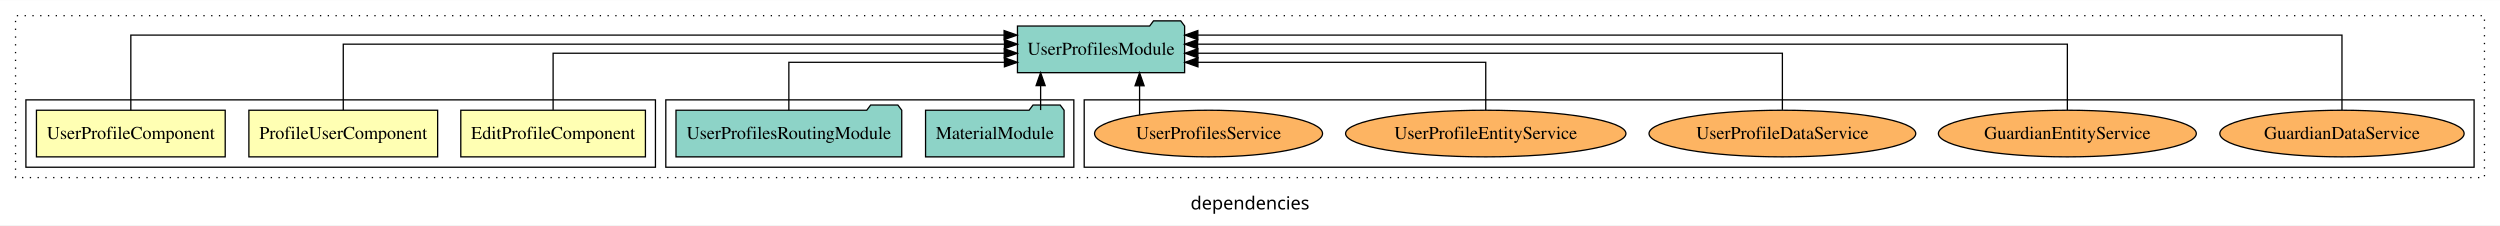
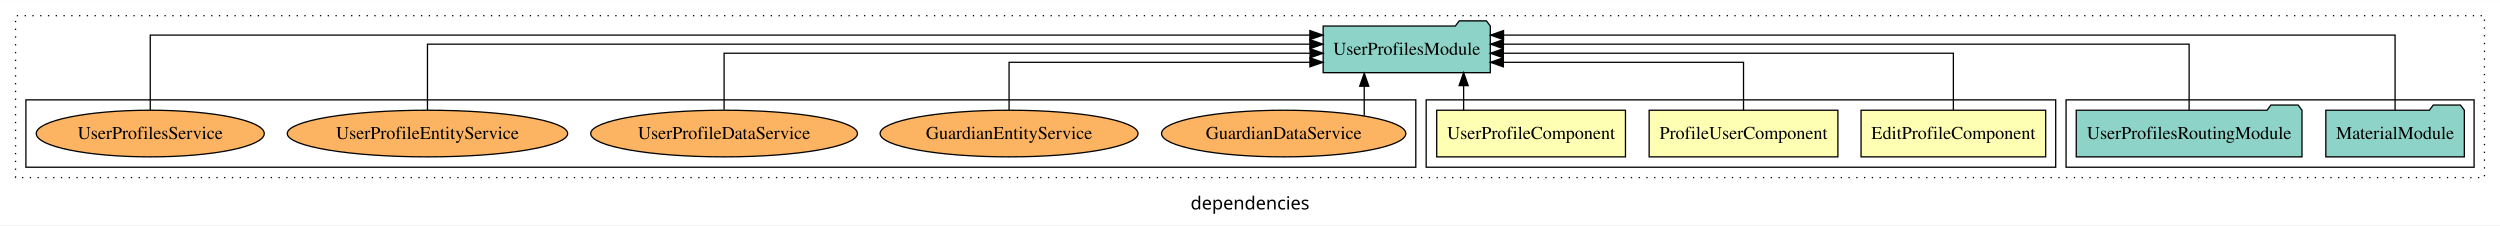
<svg xmlns="http://www.w3.org/2000/svg" width="1930pt" height="174pt" viewBox="0.00 0.00 1930.00 173.80">
  <g id="graph0" class="graph" transform="scale(1 1) rotate(0) translate(4 169.8)">
    <polygon fill="white" stroke="transparent" points="-4,4 -4,-169.8 1926,-169.8 1926,4 -4,4" />
    <text text-anchor="middle" x="961" y="-8.2" font-family="sans-serif" font-size="14.00">dependencies</text>
    <g id="clust1" class="cluster">
      <polygon fill="none" stroke="black" stroke-dasharray="1,5" points="8,-32.8 8,-157.8 1914,-157.8 1914,-32.8 8,-32.8" />
    </g>
-     <g id="clust9" class="cluster">
-       <polygon fill="none" stroke="black" points="833,-40.8 833,-92.8 1906,-92.8 1906,-40.8 833,-40.8" />
-     </g>
    <g id="clust6" class="cluster">
-       <polygon fill="none" stroke="black" points="510,-40.8 510,-92.8 825,-92.8 825,-40.8 510,-40.8" />
+       <polygon fill="none" stroke="black" points="1591,-40.8 1591,-92.8 1906,-92.8 1906,-40.8 1591,-40.8" />
    </g>
    <g id="clust2" class="cluster">
-       <polygon fill="none" stroke="black" points="16,-40.8 16,-92.8 502,-92.8 502,-40.8 16,-40.8" />
+       <polygon fill="none" stroke="black" points="1097,-40.8 1097,-92.8 1583,-92.8 1583,-40.8 1097,-40.8" />
+     </g>
+     <g id="clust9" class="cluster">
+       <polygon fill="none" stroke="black" points="16,-40.8 16,-92.8 1089,-92.8 1089,-40.8 16,-40.8" />
    </g>
    <g id="node1" class="node">
-       <polygon fill="#ffffb3" stroke="black" points="494.27,-84.8 351.73,-84.8 351.73,-48.8 494.27,-48.8 494.27,-84.8" />
-       <text text-anchor="middle" x="423" y="-62.6" font-family="Times,serif" font-size="14.00">EditProfileComponent</text>
+       <polygon fill="#ffffb3" stroke="black" points="1575.27,-84.8 1432.73,-84.8 1432.73,-48.8 1575.27,-48.8 1575.27,-84.8" />
+       <text text-anchor="middle" x="1504" y="-62.6" font-family="Times,serif" font-size="14.00">EditProfileComponent</text>
    </g>
    <g id="node4" class="node">
-       <polygon fill="#8dd3c7" stroke="black" points="910.52,-149.8 907.52,-153.8 886.52,-153.8 883.52,-149.8 781.48,-149.8 781.48,-113.8 910.52,-113.8 910.52,-149.8" />
-       <text text-anchor="middle" x="846" y="-127.6" font-family="Times,serif" font-size="14.00">UserProfilesModule</text>
+       <polygon fill="#8dd3c7" stroke="black" points="1146.52,-149.8 1143.52,-153.8 1122.52,-153.8 1119.52,-149.8 1017.48,-149.8 1017.48,-113.8 1146.52,-113.8 1146.52,-149.8" />
+       <text text-anchor="middle" x="1082" y="-127.6" font-family="Times,serif" font-size="14.00">UserProfilesModule</text>
    </g>
    <g id="edge1" class="edge">
-       <path fill="none" stroke="black" d="M423,-85.07C423,-103.36 423,-128.8 423,-128.8 423,-128.8 771.29,-128.8 771.29,-128.8" />
-       <polygon fill="black" stroke="black" points="771.29,-132.3 781.29,-128.8 771.29,-125.3 771.29,-132.3" />
+       <path fill="none" stroke="black" d="M1504,-85.07C1504,-103.36 1504,-128.8 1504,-128.8 1504,-128.8 1156.55,-128.8 1156.55,-128.8" />
+       <polygon fill="black" stroke="black" points="1156.55,-125.3 1146.55,-128.8 1156.55,-132.3 1156.55,-125.3" />
    </g>
    <g id="node2" class="node">
-       <polygon fill="#ffffb3" stroke="black" points="333.86,-84.8 188.14,-84.8 188.14,-48.8 333.86,-48.8 333.86,-84.8" />
-       <text text-anchor="middle" x="261" y="-62.6" font-family="Times,serif" font-size="14.00">ProfileUserComponent</text>
+       <polygon fill="#ffffb3" stroke="black" points="1414.86,-84.8 1269.14,-84.8 1269.14,-48.8 1414.86,-48.8 1414.86,-84.8" />
+       <text text-anchor="middle" x="1342" y="-62.6" font-family="Times,serif" font-size="14.00">ProfileUserComponent</text>
    </g>
    <g id="edge2" class="edge">
-       <path fill="none" stroke="black" d="M261,-84.93C261,-105.37 261,-135.8 261,-135.8 261,-135.8 771.44,-135.8 771.44,-135.8" />
-       <polygon fill="black" stroke="black" points="771.44,-139.3 781.44,-135.8 771.44,-132.3 771.44,-139.3" />
+       <path fill="none" stroke="black" d="M1342,-84.81C1342,-100.85 1342,-121.8 1342,-121.8 1342,-121.8 1156.6,-121.8 1156.6,-121.8" />
+       <polygon fill="black" stroke="black" points="1156.6,-118.3 1146.6,-121.8 1156.6,-125.3 1156.6,-118.3" />
    </g>
    <g id="node3" class="node">
-       <polygon fill="#ffffb3" stroke="black" points="169.86,-84.8 24.14,-84.8 24.14,-48.8 169.86,-48.8 169.86,-84.8" />
-       <text text-anchor="middle" x="97" y="-62.6" font-family="Times,serif" font-size="14.00">UserProfileComponent</text>
+       <polygon fill="#ffffb3" stroke="black" points="1250.86,-84.8 1105.14,-84.8 1105.14,-48.8 1250.86,-48.8 1250.86,-84.8" />
+       <text text-anchor="middle" x="1178" y="-62.6" font-family="Times,serif" font-size="14.00">UserProfileComponent</text>
    </g>
    <g id="edge3" class="edge">
-       <path fill="none" stroke="black" d="M97,-84.81C97,-107.29 97,-142.8 97,-142.8 97,-142.8 771.17,-142.8 771.17,-142.8" />
-       <polygon fill="black" stroke="black" points="771.17,-146.3 781.17,-142.8 771.17,-139.3 771.17,-146.3" />
+       <path fill="none" stroke="black" d="M1125.92,-84.91C1125.92,-84.91 1125.92,-103.79 1125.92,-103.79" />
+       <polygon fill="black" stroke="black" points="1122.42,-103.79 1125.92,-113.79 1129.42,-103.79 1122.42,-103.79" />
    </g>
    <g id="node5" class="node">
-       <polygon fill="#8dd3c7" stroke="black" points="817.47,-84.8 814.47,-88.8 793.47,-88.8 790.47,-84.8 710.53,-84.8 710.53,-48.8 817.47,-48.8 817.47,-84.8" />
-       <text text-anchor="middle" x="764" y="-62.6" font-family="Times,serif" font-size="14.00">MaterialModule</text>
+       <polygon fill="#8dd3c7" stroke="black" points="1898.47,-84.8 1895.47,-88.8 1874.47,-88.8 1871.47,-84.8 1791.53,-84.8 1791.53,-48.8 1898.47,-48.8 1898.47,-84.8" />
+       <text text-anchor="middle" x="1845" y="-62.6" font-family="Times,serif" font-size="14.00">MaterialModule</text>
    </g>
    <g id="edge4" class="edge">
-       <path fill="none" stroke="black" d="M799.36,-84.91C799.36,-84.91 799.36,-103.79 799.36,-103.79" />
-       <polygon fill="black" stroke="black" points="795.86,-103.79 799.36,-113.79 802.86,-103.79 795.86,-103.79" />
+       <path fill="none" stroke="black" d="M1845,-84.81C1845,-107.29 1845,-142.8 1845,-142.8 1845,-142.8 1156.72,-142.8 1156.72,-142.8" />
+       <polygon fill="black" stroke="black" points="1156.72,-139.3 1146.72,-142.8 1156.72,-146.3 1156.72,-139.3" />
    </g>
    <g id="node6" class="node">
-       <polygon fill="#8dd3c7" stroke="black" points="692.14,-84.8 689.14,-88.8 668.14,-88.8 665.14,-84.8 517.86,-84.8 517.86,-48.8 692.14,-48.8 692.14,-84.8" />
-       <text text-anchor="middle" x="605" y="-62.6" font-family="Times,serif" font-size="14.00">UserProfilesRoutingModule</text>
+       <polygon fill="#8dd3c7" stroke="black" points="1773.14,-84.8 1770.14,-88.8 1749.14,-88.8 1746.14,-84.8 1598.86,-84.8 1598.86,-48.8 1773.14,-48.8 1773.14,-84.8" />
+       <text text-anchor="middle" x="1686" y="-62.6" font-family="Times,serif" font-size="14.00">UserProfilesRoutingModule</text>
    </g>
    <g id="edge5" class="edge">
-       <path fill="none" stroke="black" d="M605,-84.81C605,-100.85 605,-121.8 605,-121.8 605,-121.8 771.42,-121.8 771.42,-121.8" />
-       <polygon fill="black" stroke="black" points="771.42,-125.3 781.42,-121.8 771.42,-118.3 771.42,-125.3" />
+       <path fill="none" stroke="black" d="M1686,-84.93C1686,-105.37 1686,-135.8 1686,-135.8 1686,-135.8 1156.64,-135.8 1156.64,-135.8" />
+       <polygon fill="black" stroke="black" points="1156.64,-132.3 1146.64,-135.8 1156.64,-139.3 1156.64,-132.3" />
    </g>
    <g id="node7" class="node">
-       <ellipse fill="#fdb462" stroke="black" cx="1804" cy="-66.8" rx="94.3" ry="18" />
-       <text text-anchor="middle" x="1804" y="-62.6" font-family="Times,serif" font-size="14.00">GuardianDataService</text>
+       <ellipse fill="#fdb462" stroke="black" cx="987" cy="-66.8" rx="94.3" ry="18" />
+       <text text-anchor="middle" x="987" y="-62.6" font-family="Times,serif" font-size="14.00">GuardianDataService</text>
    </g>
    <g id="edge6" class="edge">
-       <path fill="none" stroke="black" d="M1804,-84.81C1804,-107.29 1804,-142.8 1804,-142.8 1804,-142.8 920.72,-142.8 920.72,-142.8" />
-       <polygon fill="black" stroke="black" points="920.72,-139.3 910.72,-142.8 920.72,-146.3 920.72,-139.3" />
+       <path fill="none" stroke="black" d="M1049.19,-80.58C1049.19,-80.58 1049.19,-103.35 1049.19,-103.35" />
+       <polygon fill="black" stroke="black" points="1045.69,-103.35 1049.19,-113.35 1052.69,-103.35 1045.69,-103.35" />
    </g>
    <g id="node8" class="node">
-       <ellipse fill="#fdb462" stroke="black" cx="1592" cy="-66.8" rx="99.56" ry="18" />
-       <text text-anchor="middle" x="1592" y="-62.6" font-family="Times,serif" font-size="14.00">GuardianEntityService</text>
+       <ellipse fill="#fdb462" stroke="black" cx="775" cy="-66.8" rx="99.56" ry="18" />
+       <text text-anchor="middle" x="775" y="-62.6" font-family="Times,serif" font-size="14.00">GuardianEntityService</text>
    </g>
    <g id="edge7" class="edge">
-       <path fill="none" stroke="black" d="M1592,-84.93C1592,-105.37 1592,-135.8 1592,-135.8 1592,-135.8 920.57,-135.8 920.57,-135.8" />
-       <polygon fill="black" stroke="black" points="920.57,-132.3 910.57,-135.8 920.57,-139.3 920.57,-132.3" />
+       <path fill="none" stroke="black" d="M775,-84.81C775,-100.85 775,-121.8 775,-121.8 775,-121.8 1007.27,-121.8 1007.27,-121.8" />
+       <polygon fill="black" stroke="black" points="1007.27,-125.3 1017.27,-121.8 1007.27,-118.3 1007.27,-125.3" />
    </g>
    <g id="node9" class="node">
-       <ellipse fill="#fdb462" stroke="black" cx="1372" cy="-66.8" rx="102.96" ry="18" />
-       <text text-anchor="middle" x="1372" y="-62.6" font-family="Times,serif" font-size="14.00">UserProfileDataService</text>
+       <ellipse fill="#fdb462" stroke="black" cx="555" cy="-66.8" rx="102.96" ry="18" />
+       <text text-anchor="middle" x="555" y="-62.6" font-family="Times,serif" font-size="14.00">UserProfileDataService</text>
    </g>
    <g id="edge8" class="edge">
-       <path fill="none" stroke="black" d="M1372,-85.07C1372,-103.36 1372,-128.8 1372,-128.8 1372,-128.8 920.76,-128.8 920.76,-128.8" />
-       <polygon fill="black" stroke="black" points="920.76,-125.3 910.76,-128.8 920.76,-132.3 920.76,-125.3" />
+       <path fill="none" stroke="black" d="M555,-85.07C555,-103.36 555,-128.8 555,-128.8 555,-128.8 1007.38,-128.8 1007.38,-128.8" />
+       <polygon fill="black" stroke="black" points="1007.38,-132.3 1017.38,-128.8 1007.38,-125.3 1007.38,-132.3" />
    </g>
    <g id="node10" class="node">
-       <ellipse fill="#fdb462" stroke="black" cx="1143" cy="-66.8" rx="108.22" ry="18" />
-       <text text-anchor="middle" x="1143" y="-62.6" font-family="Times,serif" font-size="14.00">UserProfileEntityService</text>
+       <ellipse fill="#fdb462" stroke="black" cx="326" cy="-66.8" rx="108.22" ry="18" />
+       <text text-anchor="middle" x="326" y="-62.6" font-family="Times,serif" font-size="14.00">UserProfileEntityService</text>
    </g>
    <g id="edge9" class="edge">
-       <path fill="none" stroke="black" d="M1143,-84.81C1143,-100.85 1143,-121.8 1143,-121.8 1143,-121.8 920.81,-121.8 920.81,-121.8" />
-       <polygon fill="black" stroke="black" points="920.81,-118.3 910.81,-121.8 920.81,-125.3 920.81,-118.3" />
+       <path fill="none" stroke="black" d="M326,-84.93C326,-105.37 326,-135.8 326,-135.8 326,-135.8 1007.22,-135.8 1007.22,-135.8" />
+       <polygon fill="black" stroke="black" points="1007.22,-139.3 1017.22,-135.8 1007.22,-132.3 1007.22,-139.3" />
    </g>
    <g id="node11" class="node">
-       <ellipse fill="#fdb462" stroke="black" cx="929" cy="-66.8" rx="88.01" ry="18" />
-       <text text-anchor="middle" x="929" y="-62.6" font-family="Times,serif" font-size="14.00">UserProfilesService</text>
+       <ellipse fill="#fdb462" stroke="black" cx="112" cy="-66.8" rx="88.01" ry="18" />
+       <text text-anchor="middle" x="112" y="-62.6" font-family="Times,serif" font-size="14.00">UserProfilesService</text>
    </g>
    <g id="edge10" class="edge">
-       <path fill="none" stroke="black" d="M875.75,-81.23C875.75,-81.23 875.75,-103.69 875.75,-103.69" />
-       <polygon fill="black" stroke="black" points="872.25,-103.69 875.75,-113.69 879.25,-103.69 872.25,-103.69" />
+       <path fill="none" stroke="black" d="M112,-84.81C112,-107.29 112,-142.8 112,-142.8 112,-142.8 1007.23,-142.8 1007.23,-142.8" />
+       <polygon fill="black" stroke="black" points="1007.23,-146.3 1017.23,-142.8 1007.23,-139.3 1007.23,-146.3" />
    </g>
  </g>
</svg>
